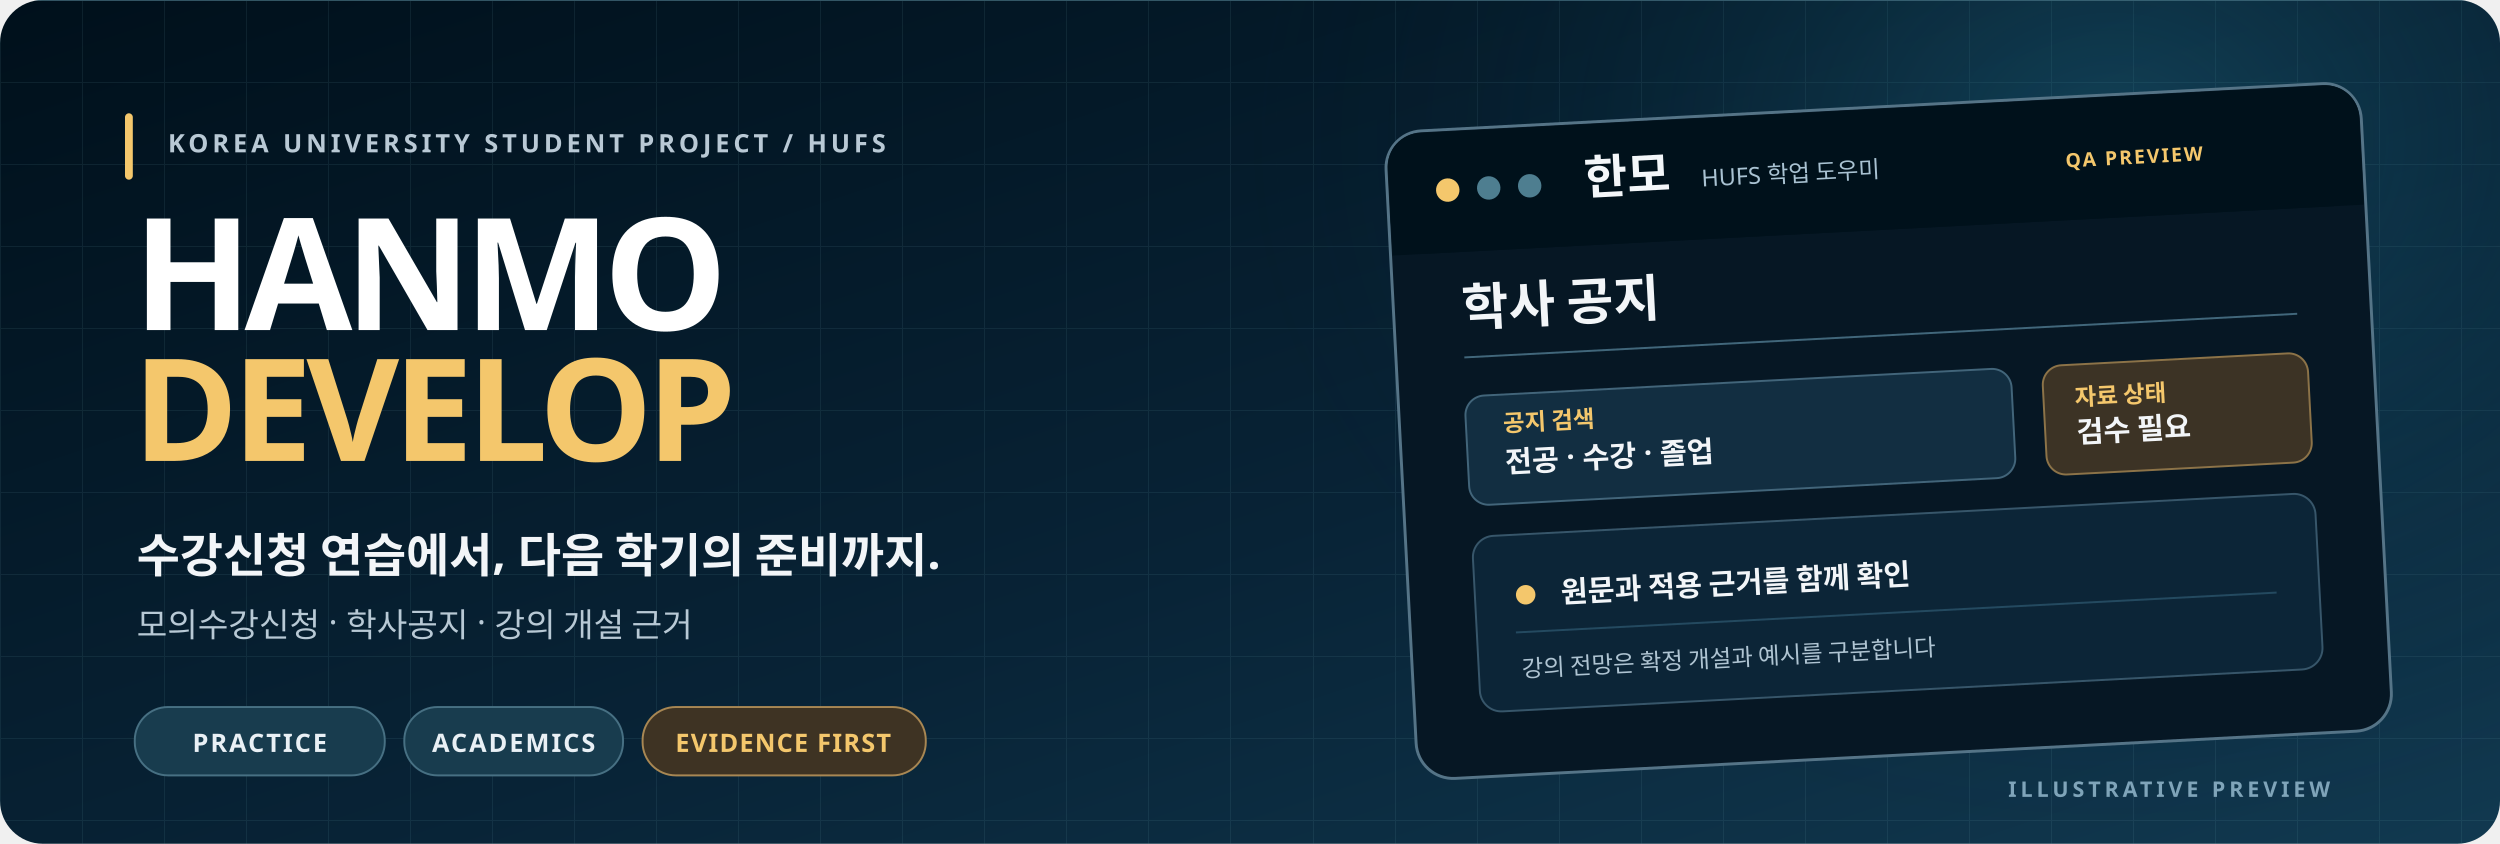
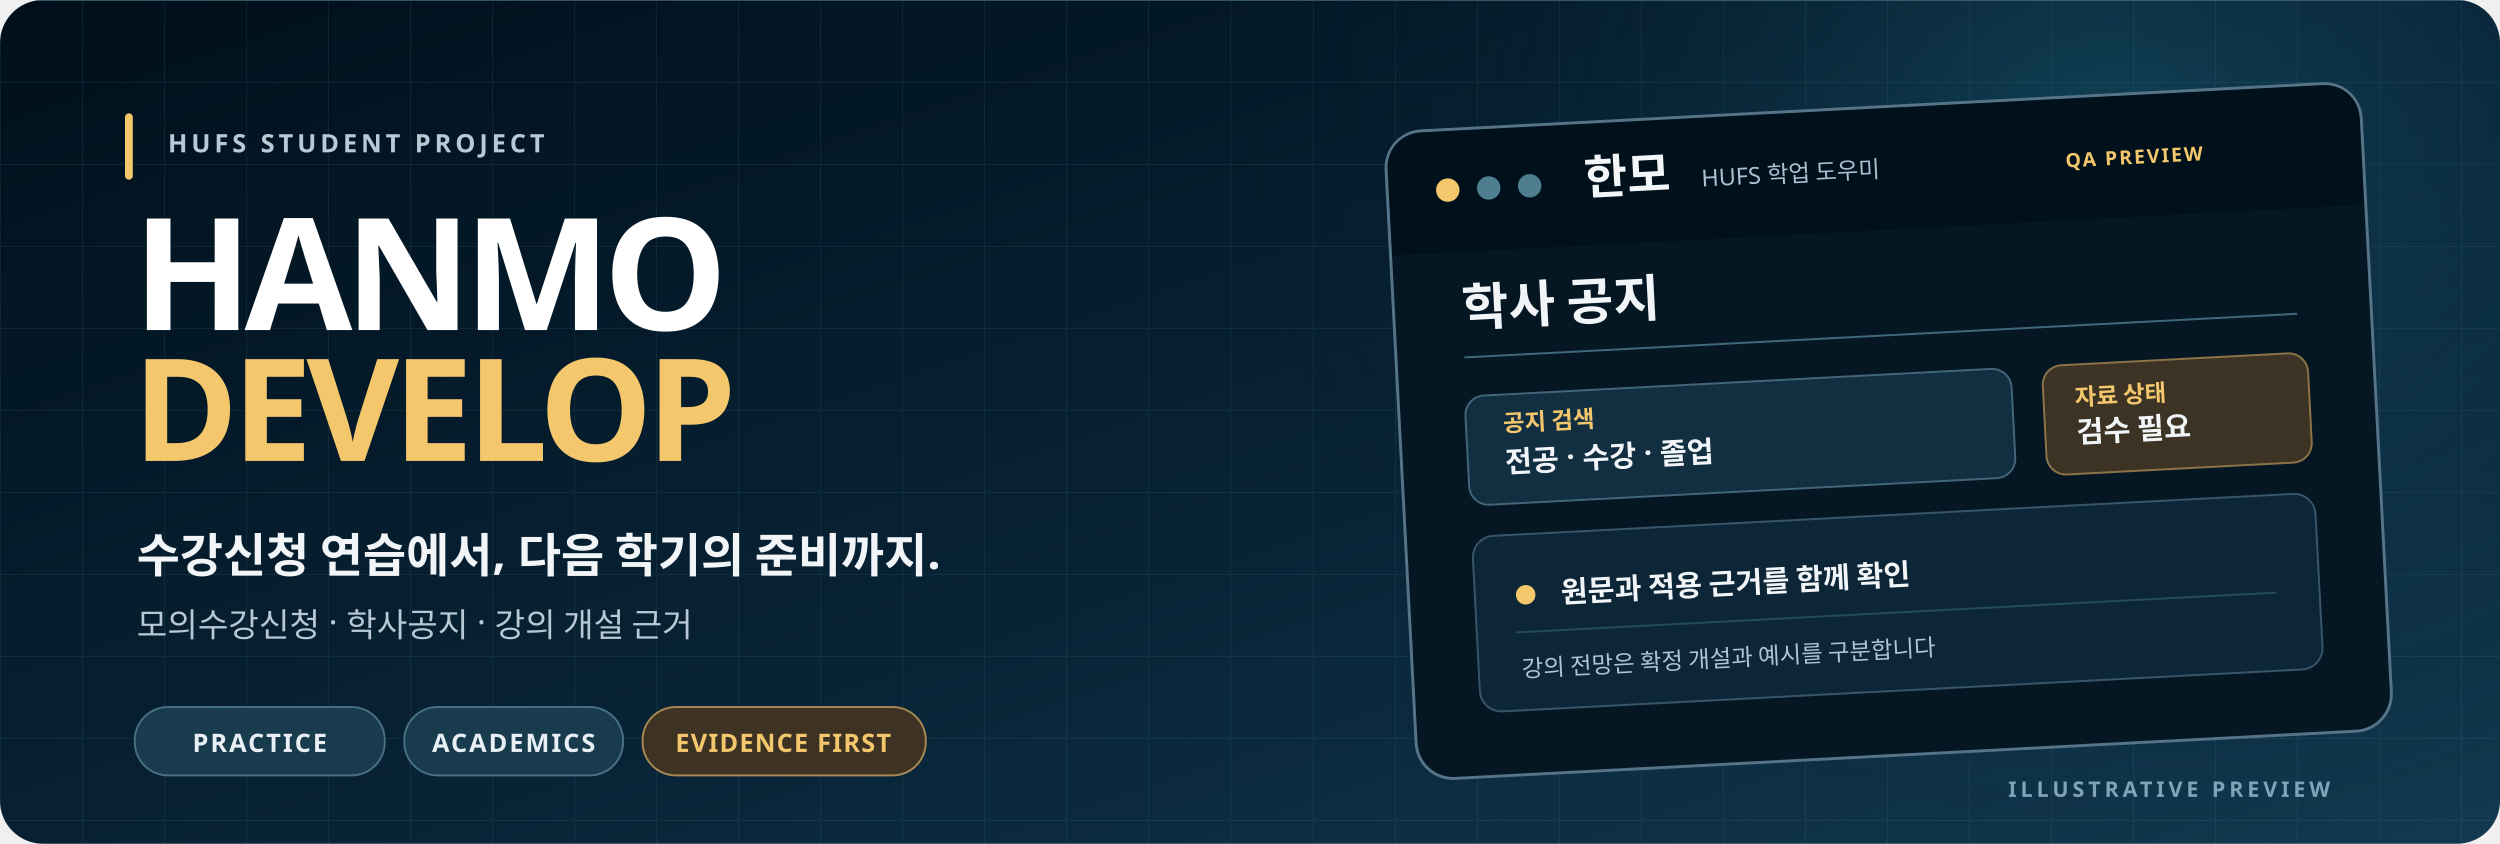
<svg xmlns="http://www.w3.org/2000/svg" width="1280" height="432" viewBox="0 0 1280 432" role="img" aria-labelledby="title desc">
  <defs>
    <linearGradient id="hero-bg" x1="0" y1="0" x2="1" y2="1">
      <stop offset="0" stop-color="#00101B" />
      <stop offset=".57" stop-color="#082336" />
      <stop offset="1" stop-color="#113950" />
    </linearGradient>
    <radialGradient id="hero-glow">
      <stop offset="0" stop-color="#2B89A8" stop-opacity=".31" />
      <stop offset="1" stop-color="#001622" stop-opacity="0" />
    </radialGradient>
    <pattern id="hero-grid" width="42" height="42" patternUnits="userSpaceOnUse">
      <path d="M42 0H0V42" fill="none" stroke="#7CB6C6" stroke-opacity=".10" stroke-width="1" />
    </pattern>
    <clipPath id="hero-clip">
      <rect width="1280" height="432" rx="22" />
    </clipPath>
  </defs>
  <g font-family="Noto Sans KR, Apple SD Gothic Neo, Malgun Gothic, sans-serif">
    <g clip-path="url(#hero-clip)">
      <rect x="0" y="0" width="1280" height="432" rx="22" fill="url(#hero-bg)" stroke="none" stroke-width="1" />
      <rect x="0" y="0" width="1280" height="432" rx="0" fill="url(#hero-grid)" stroke="none" stroke-width="1" />
      <ellipse cx="1080" cy="70" rx="450" ry="360" fill="url(#hero-glow)" />
      <path d="M0 0H1280" stroke="#4C7688" stroke-opacity=".6" />
      <rect x="64" y="58" width="4" height="34" rx="2" fill="#F4C76C" stroke="none" stroke-width="1" />
-       <text x="86" y="78" font-size="13" fill="#B9C9D5" font-weight="750" letter-spacing="2">KOREA UNIVERSITY STUDENT PROJECT  /  HUFS</text>
+       <text x="86" y="78" font-size="13" fill="#B9C9D5" font-weight="750" letter-spacing="2">HUFS STUDENT PROJECT</text>
      <text x="68" y="169" font-size="80" fill="#FFFFFF" font-weight="850" letter-spacing="-4">HANMO</text>
      <text x="68" y="236" font-size="73" fill="#F4C76C" font-weight="850" letter-spacing="-3">DEVELOP</text>
      <text x="70" y="293" font-size="24" fill="#F2F5F8" font-weight="700">수강신청 연습에서, 다음 학기의 준비까지.</text>
      <text x="70" y="326" font-size="17" fill="#B8C9D5" font-weight="500">모의수강신청 · 학사공지 · 강의 개설 근거</text>
      <rect x="69" y="362" width="128" height="35" rx="17" fill="#183C4E" stroke="#477083" stroke-width="1" />
      <text x="133" y="385" font-size="13" fill="#E9F0F5" font-weight="750" text-anchor="middle" letter-spacing="1">PRACTICE</text>
      <rect x="207" y="362" width="112" height="35" rx="17" fill="#183C4E" stroke="#477083" stroke-width="1" />
      <text x="263" y="385" font-size="13" fill="#E9F0F5" font-weight="750" text-anchor="middle" letter-spacing="1">ACADEMICS</text>
      <rect x="329" y="362" width="145" height="35" rx="17" fill="#3E3323" stroke="#A88753" stroke-width="1" />
      <text x="401" y="385" font-size="13" fill="#F4C76C" font-weight="750" text-anchor="middle" letter-spacing=".6">EVIDENCE FIRST</text>
      <g transform="rotate(-3 980 220)">
        <rect x="717" y="54" width="500" height="332" rx="19" fill="#061724" stroke="#557487" stroke-width="1.5" />
        <rect x="718" y="55" width="498" height="62" rx="17" fill="#00111B" stroke="none" stroke-width="1" />
        <rect x="718" y="93" width="498" height="24" rx="0" fill="#00111B" stroke="none" stroke-width="1" />
        <circle cx="748" cy="85" r="6" fill="#F4C76C" />
        <circle cx="769" cy="85" r="6" fill="#4E7E90" />
        <circle cx="790" cy="85" r="6" fill="#4E7E90" />
        <text x="818" y="91" font-size="24" fill="#F3F6F9" font-weight="800">한모</text>
        <text x="878" y="90" font-size="12" fill="#A9C2D2" font-weight="500">HUFS 학업 도우미</text>
        <text x="1135" y="90" font-size="10" fill="#F4C76C" font-weight="750" text-anchor="end" letter-spacing="1">QA PREVIEW</text>
        <text x="752" y="155" font-size="26" fill="#F2F5F8" font-weight="800">학사 공지</text>
        <line x1="752" y1="171" x2="1179" y2="171" stroke="#41677B" stroke-width="1" />
        <rect x="751" y="191" width="280" height="56" rx="10" fill="#122E41" stroke="#42657A" stroke-width="1" />
        <text x="770" y="210" font-size="12" fill="#F4C76C" font-weight="700">공지 검색</text>
        <text x="770" y="231" font-size="15" fill="#F2F5F8" font-weight="600">전공 · 수강 · 졸업</text>
        <rect x="1047" y="191" width="136" height="56" rx="10" fill="#3C3325" stroke="#8C7348" stroke-width="1" />
        <text x="1063" y="212" font-size="12" fill="#F4C76C" font-weight="650">자료 상태</text>
        <text x="1063" y="231" font-size="15" fill="#F2F5F8" font-weight="750">검수 필요</text>
        <rect x="751" y="263" width="432" height="90" rx="11" fill="#0C2537" stroke="#37566A" stroke-width="1" />
        <circle cx="777" cy="294" r="5" fill="#F4C76C" />
        <text x="795" y="299" font-size="15" fill="#F2F5F8" font-weight="680">원문과 적용 근거를 함께 확인</text>
        <line x1="771" y1="313" x2="1161" y2="313" stroke="#244A60" stroke-width="1" />
        <text x="773" y="336" font-size="12" fill="#AFC4D2" font-weight="500">강의 전망은 확정 개설과 예시를 구분합니다</text>
      </g>
      <text x="1193" y="408" font-size="11" fill="#7FA4B9" font-weight="650" text-anchor="end" letter-spacing="2">ILLUSTRATIVE PREVIEW</text>
    </g>
  </g>
</svg>
